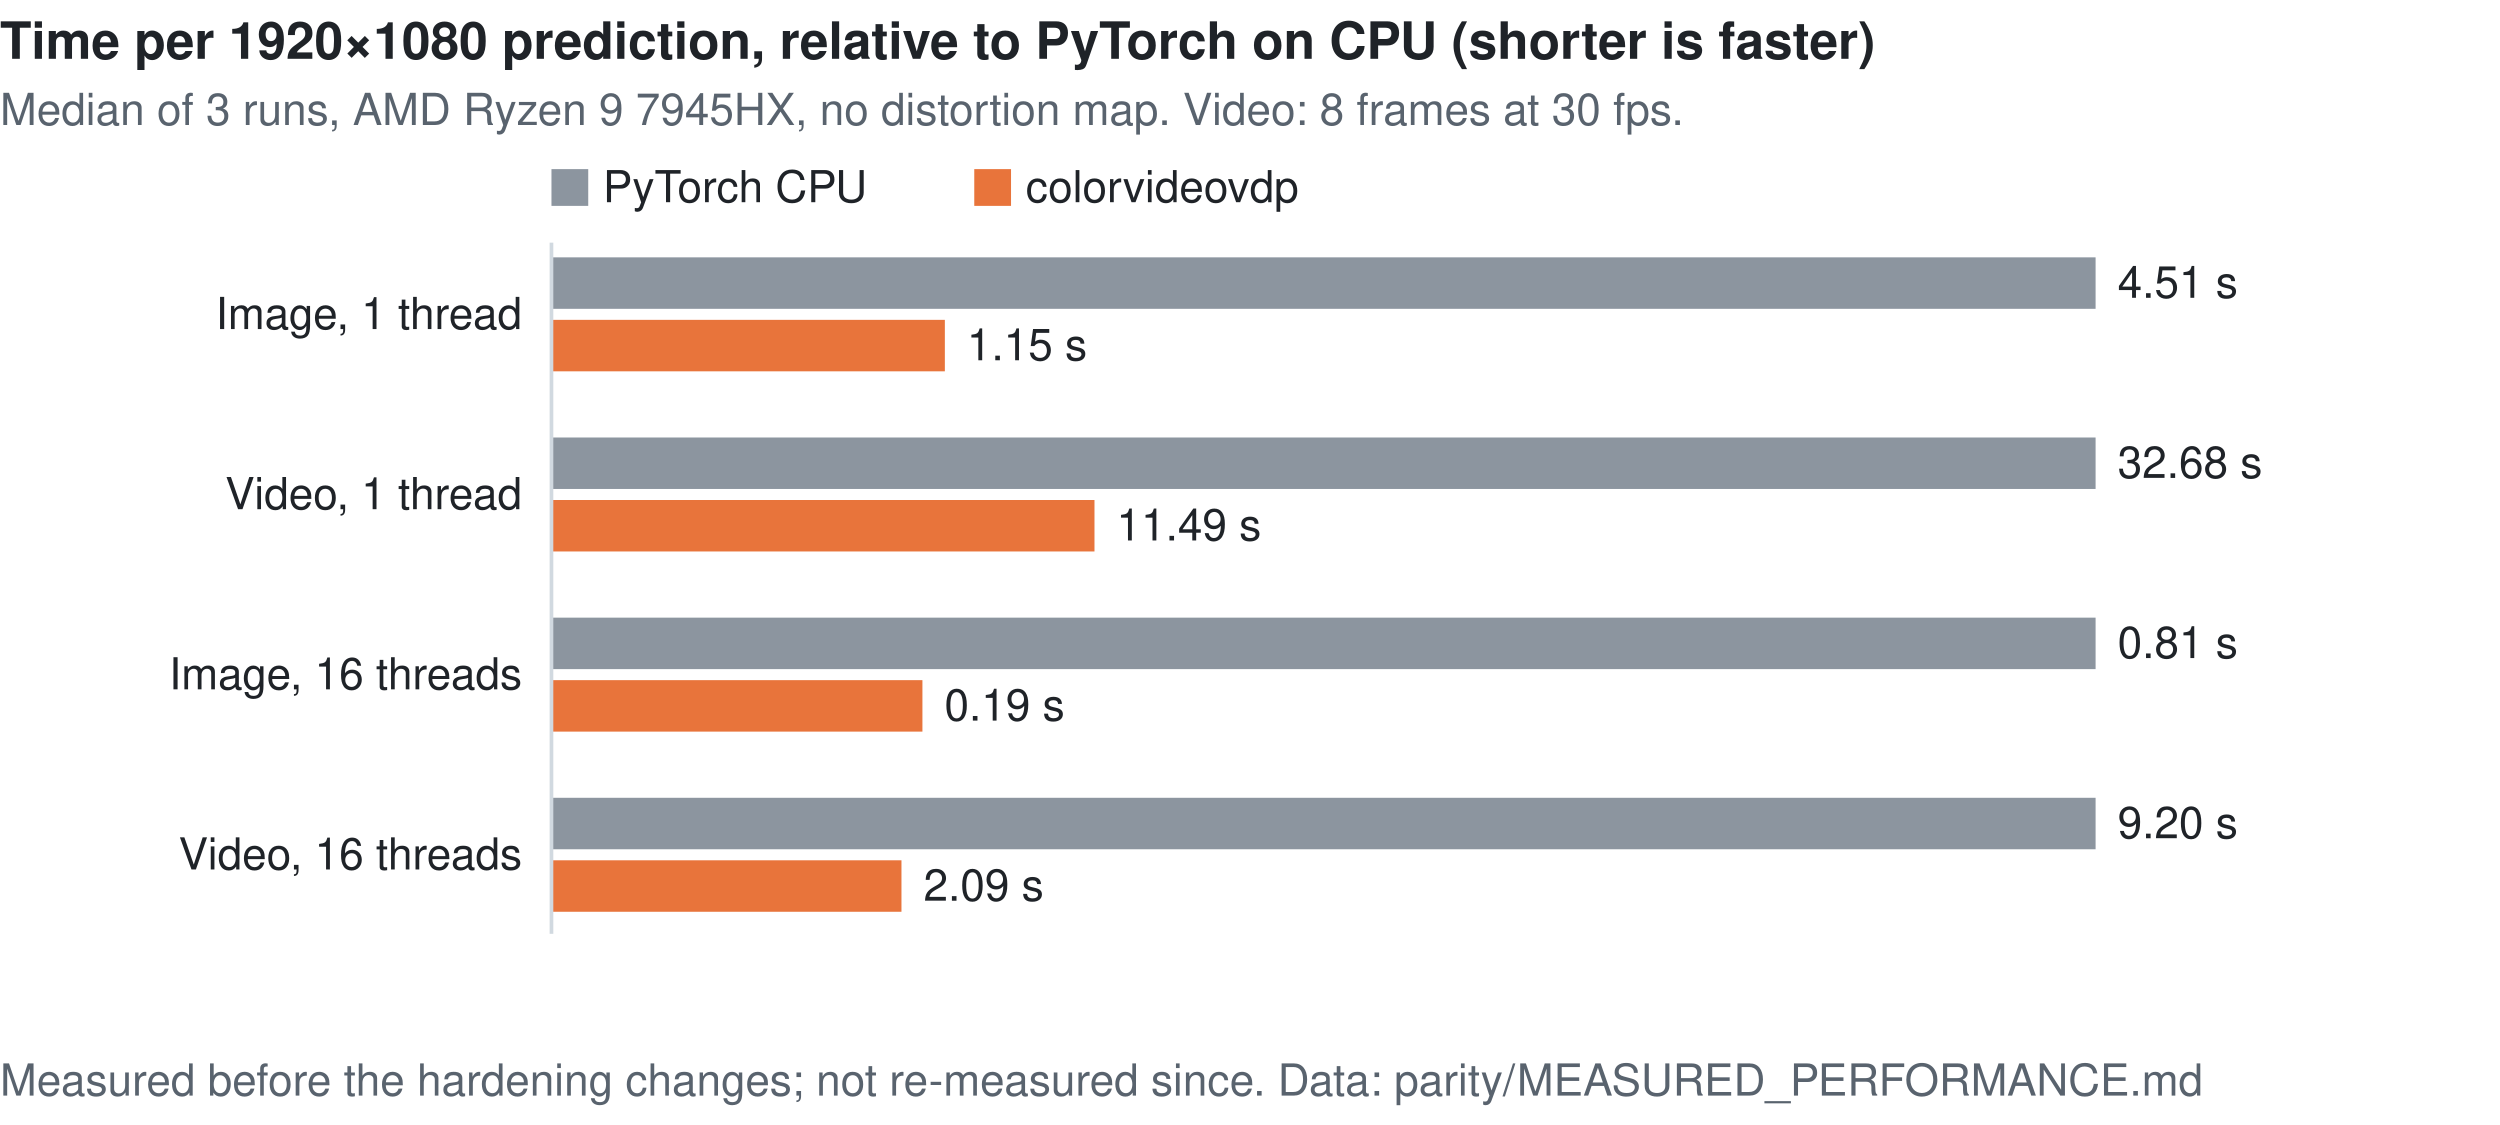
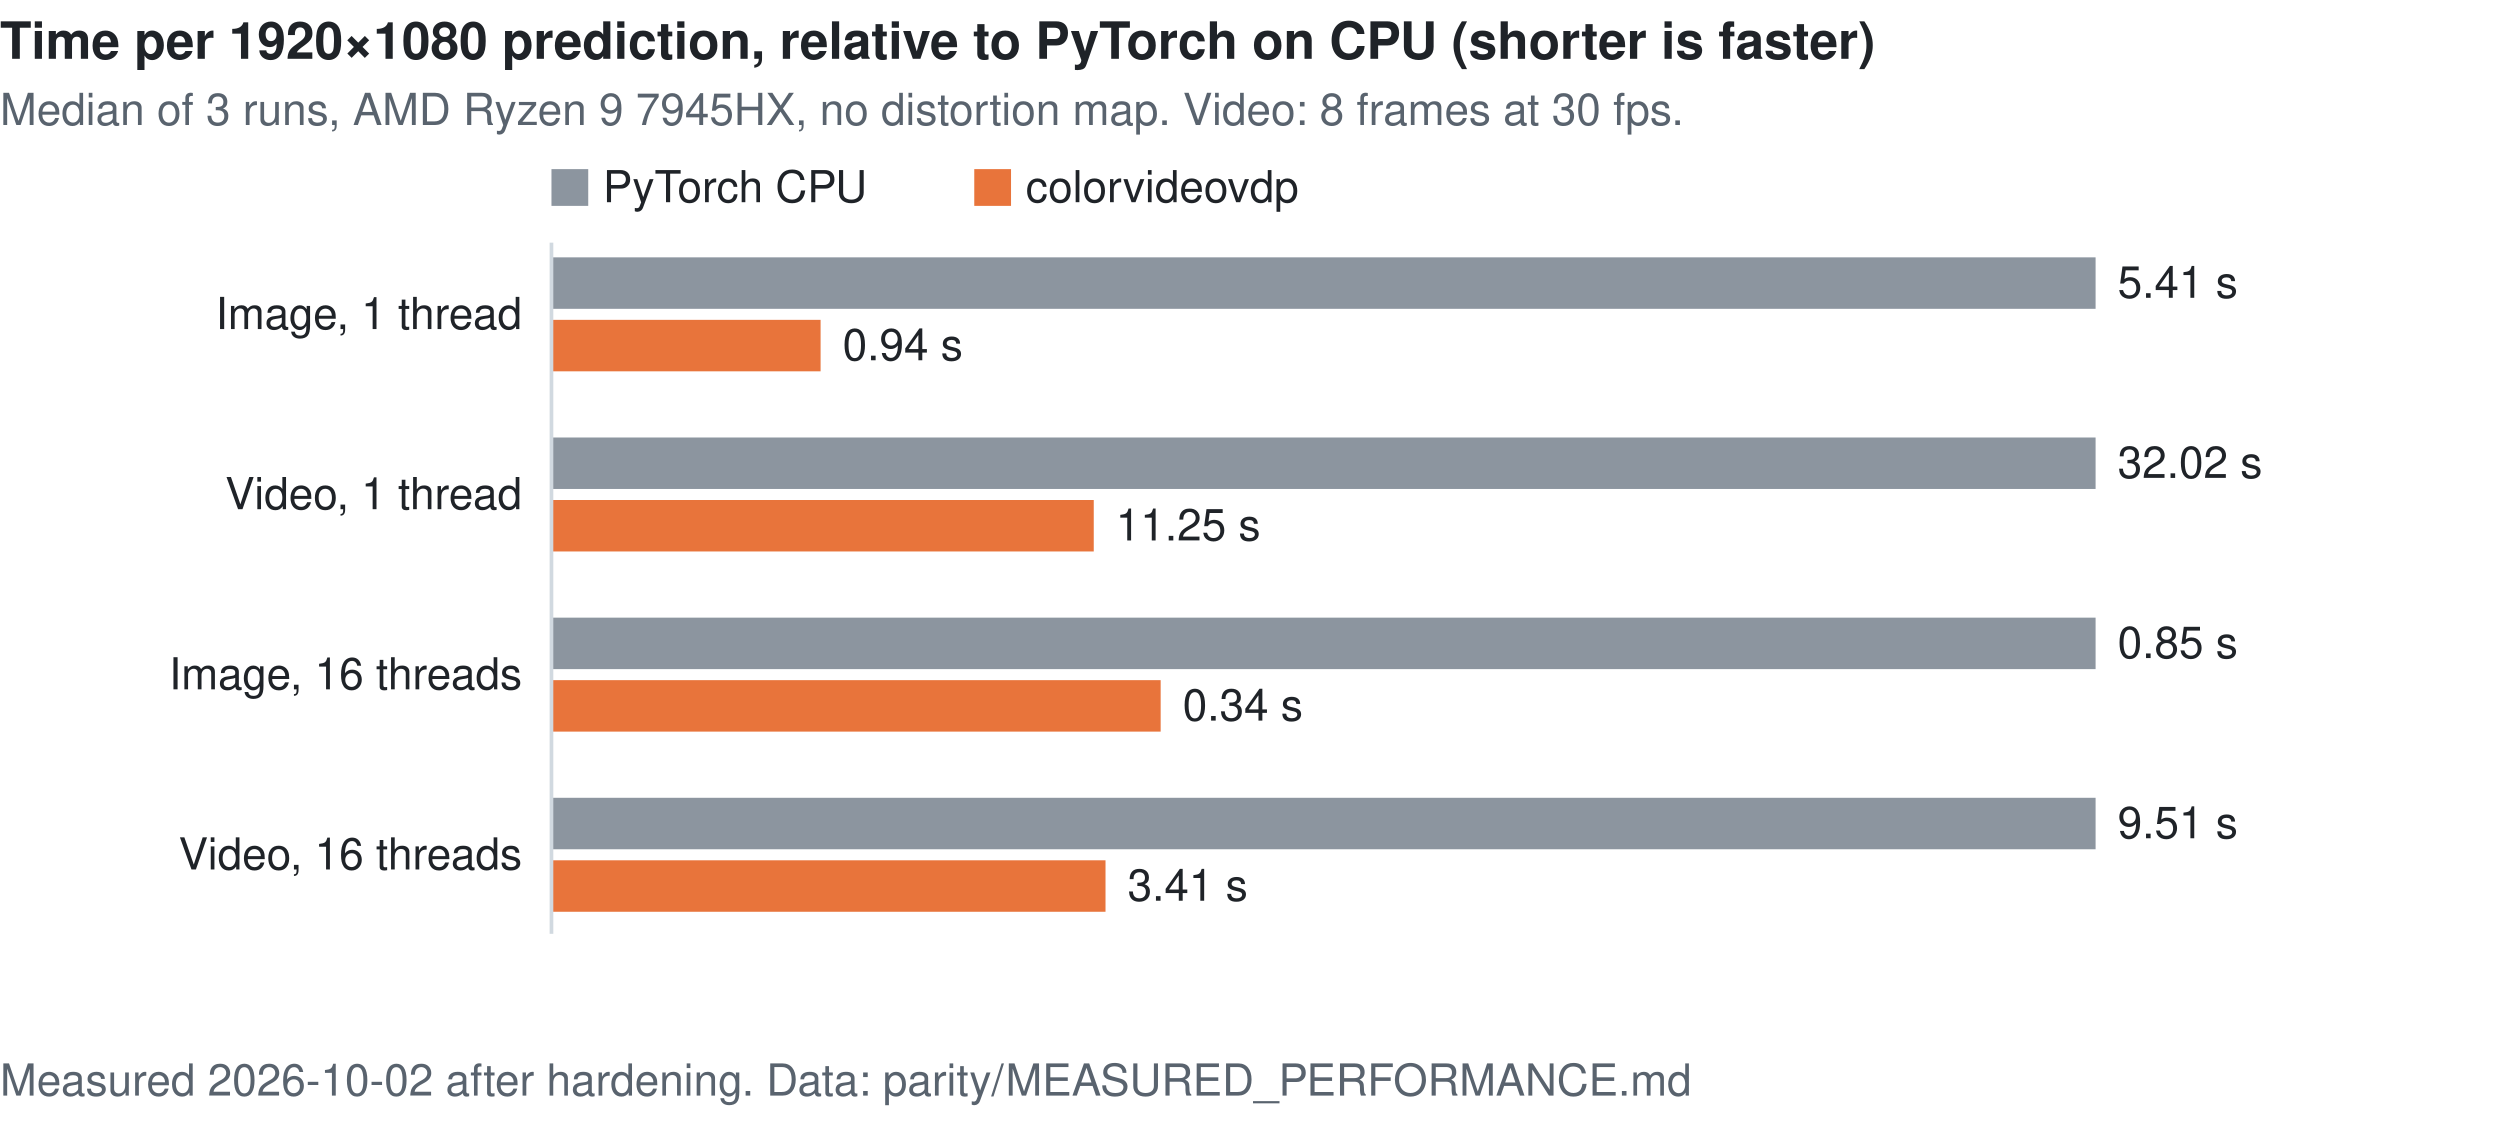
<svg xmlns="http://www.w3.org/2000/svg" width="680" height="306" viewBox="0 0 680 306" font-family="-apple-system,BlinkMacSystemFont,Segoe UI,Helvetica,Arial,sans-serif" font-size="12">
  <style>text{fill:#1f2328}.muted{fill:#59636e}.axis{stroke:#d1d9e0}.bar-py{fill:#8c959f}.bar-rs{fill:#e8743b}@media (prefers-color-scheme:dark){text{fill:#e6edf3}.muted{fill:#9198a1}.axis{stroke:#3d444d}.bar-py{fill:#768390}.bar-rs{fill:#f0883e}}</style>
  <text x="0" y="16" font-size="14" font-weight="600">Time per 1920×1080 prediction, relative to PyTorch on CPU (shorter is faster)</text>
  <text class="muted" x="0" y="34">Median of 3 runs, AMD Ryzen 9 7945HX, no distortion map. Video: 8 frames at 30 fps.</text>
  <rect class="bar-py" x="150" y="46" width="10" height="10" />
  <text x="164" y="55">PyTorch CPU</text>
  <rect class="bar-rs" x="265" y="46" width="10" height="10" />
  <text x="279" y="55">colorvideovdp</text>
  <text x="142" y="89.5" text-anchor="end">Image, 1 thread</text>
  <rect class="bar-py" x="150" y="70" width="420.0" height="14" />
-   <text x="576.0" y="81">4.51 s</text>
-   <rect class="bar-rs" x="150" y="87" width="107.0" height="14" />
-   <text x="263.0" y="98">1.15 s</text>
+   <text x="576.0" y="81">5.41 s</text>
+   <rect class="bar-rs" x="150" y="87" width="73.2" height="14" />
+   <text x="229.2" y="98">0.94 s</text>
  <text x="142" y="138.5" text-anchor="end">Video, 1 thread</text>
  <rect class="bar-py" x="150" y="119" width="420.0" height="14" />
-   <text x="576.0" y="130">32.68 s</text>
-   <rect class="bar-rs" x="150" y="136" width="147.7" height="14" />
-   <text x="303.7" y="147">11.49 s</text>
+   <text x="576.0" y="130">32.02 s</text>
+   <rect class="bar-rs" x="150" y="136" width="147.5" height="14" />
+   <text x="303.5" y="147">11.25 s</text>
  <text x="142" y="187.5" text-anchor="end">Image, 16 threads</text>
  <rect class="bar-py" x="150" y="168" width="420.0" height="14" />
-   <text x="576.0" y="179">0.81 s</text>
-   <rect class="bar-rs" x="150" y="185" width="100.9" height="14" />
-   <text x="256.9" y="196">0.19 s</text>
+   <text x="576.0" y="179">0.85 s</text>
+   <rect class="bar-rs" x="150" y="185" width="165.7" height="14" />
+   <text x="321.7" y="196">0.34 s</text>
  <text x="142" y="236.5" text-anchor="end">Video, 16 threads</text>
  <rect class="bar-py" x="150" y="217" width="420.0" height="14" />
-   <text x="576.0" y="228">9.20 s</text>
-   <rect class="bar-rs" x="150" y="234" width="95.2" height="14" />
-   <text x="251.2" y="245">2.09 s</text>
+   <text x="576.0" y="228">9.51 s</text>
+   <rect class="bar-rs" x="150" y="234" width="150.7" height="14" />
+   <text x="306.7" y="245">3.41 s</text>
  <line class="axis" x1="150" y1="66" x2="150" y2="254" />
-   <text class="muted" x="0" y="298">Measured before the hardening changes; not re-measured since. Data: parity/MEASURED_PERFORMANCE.md</text>
+   <text class="muted" x="0" y="298">Measured 2026-10-02 after hardening. Data: parity/MEASURED_PERFORMANCE.md</text>
</svg>
